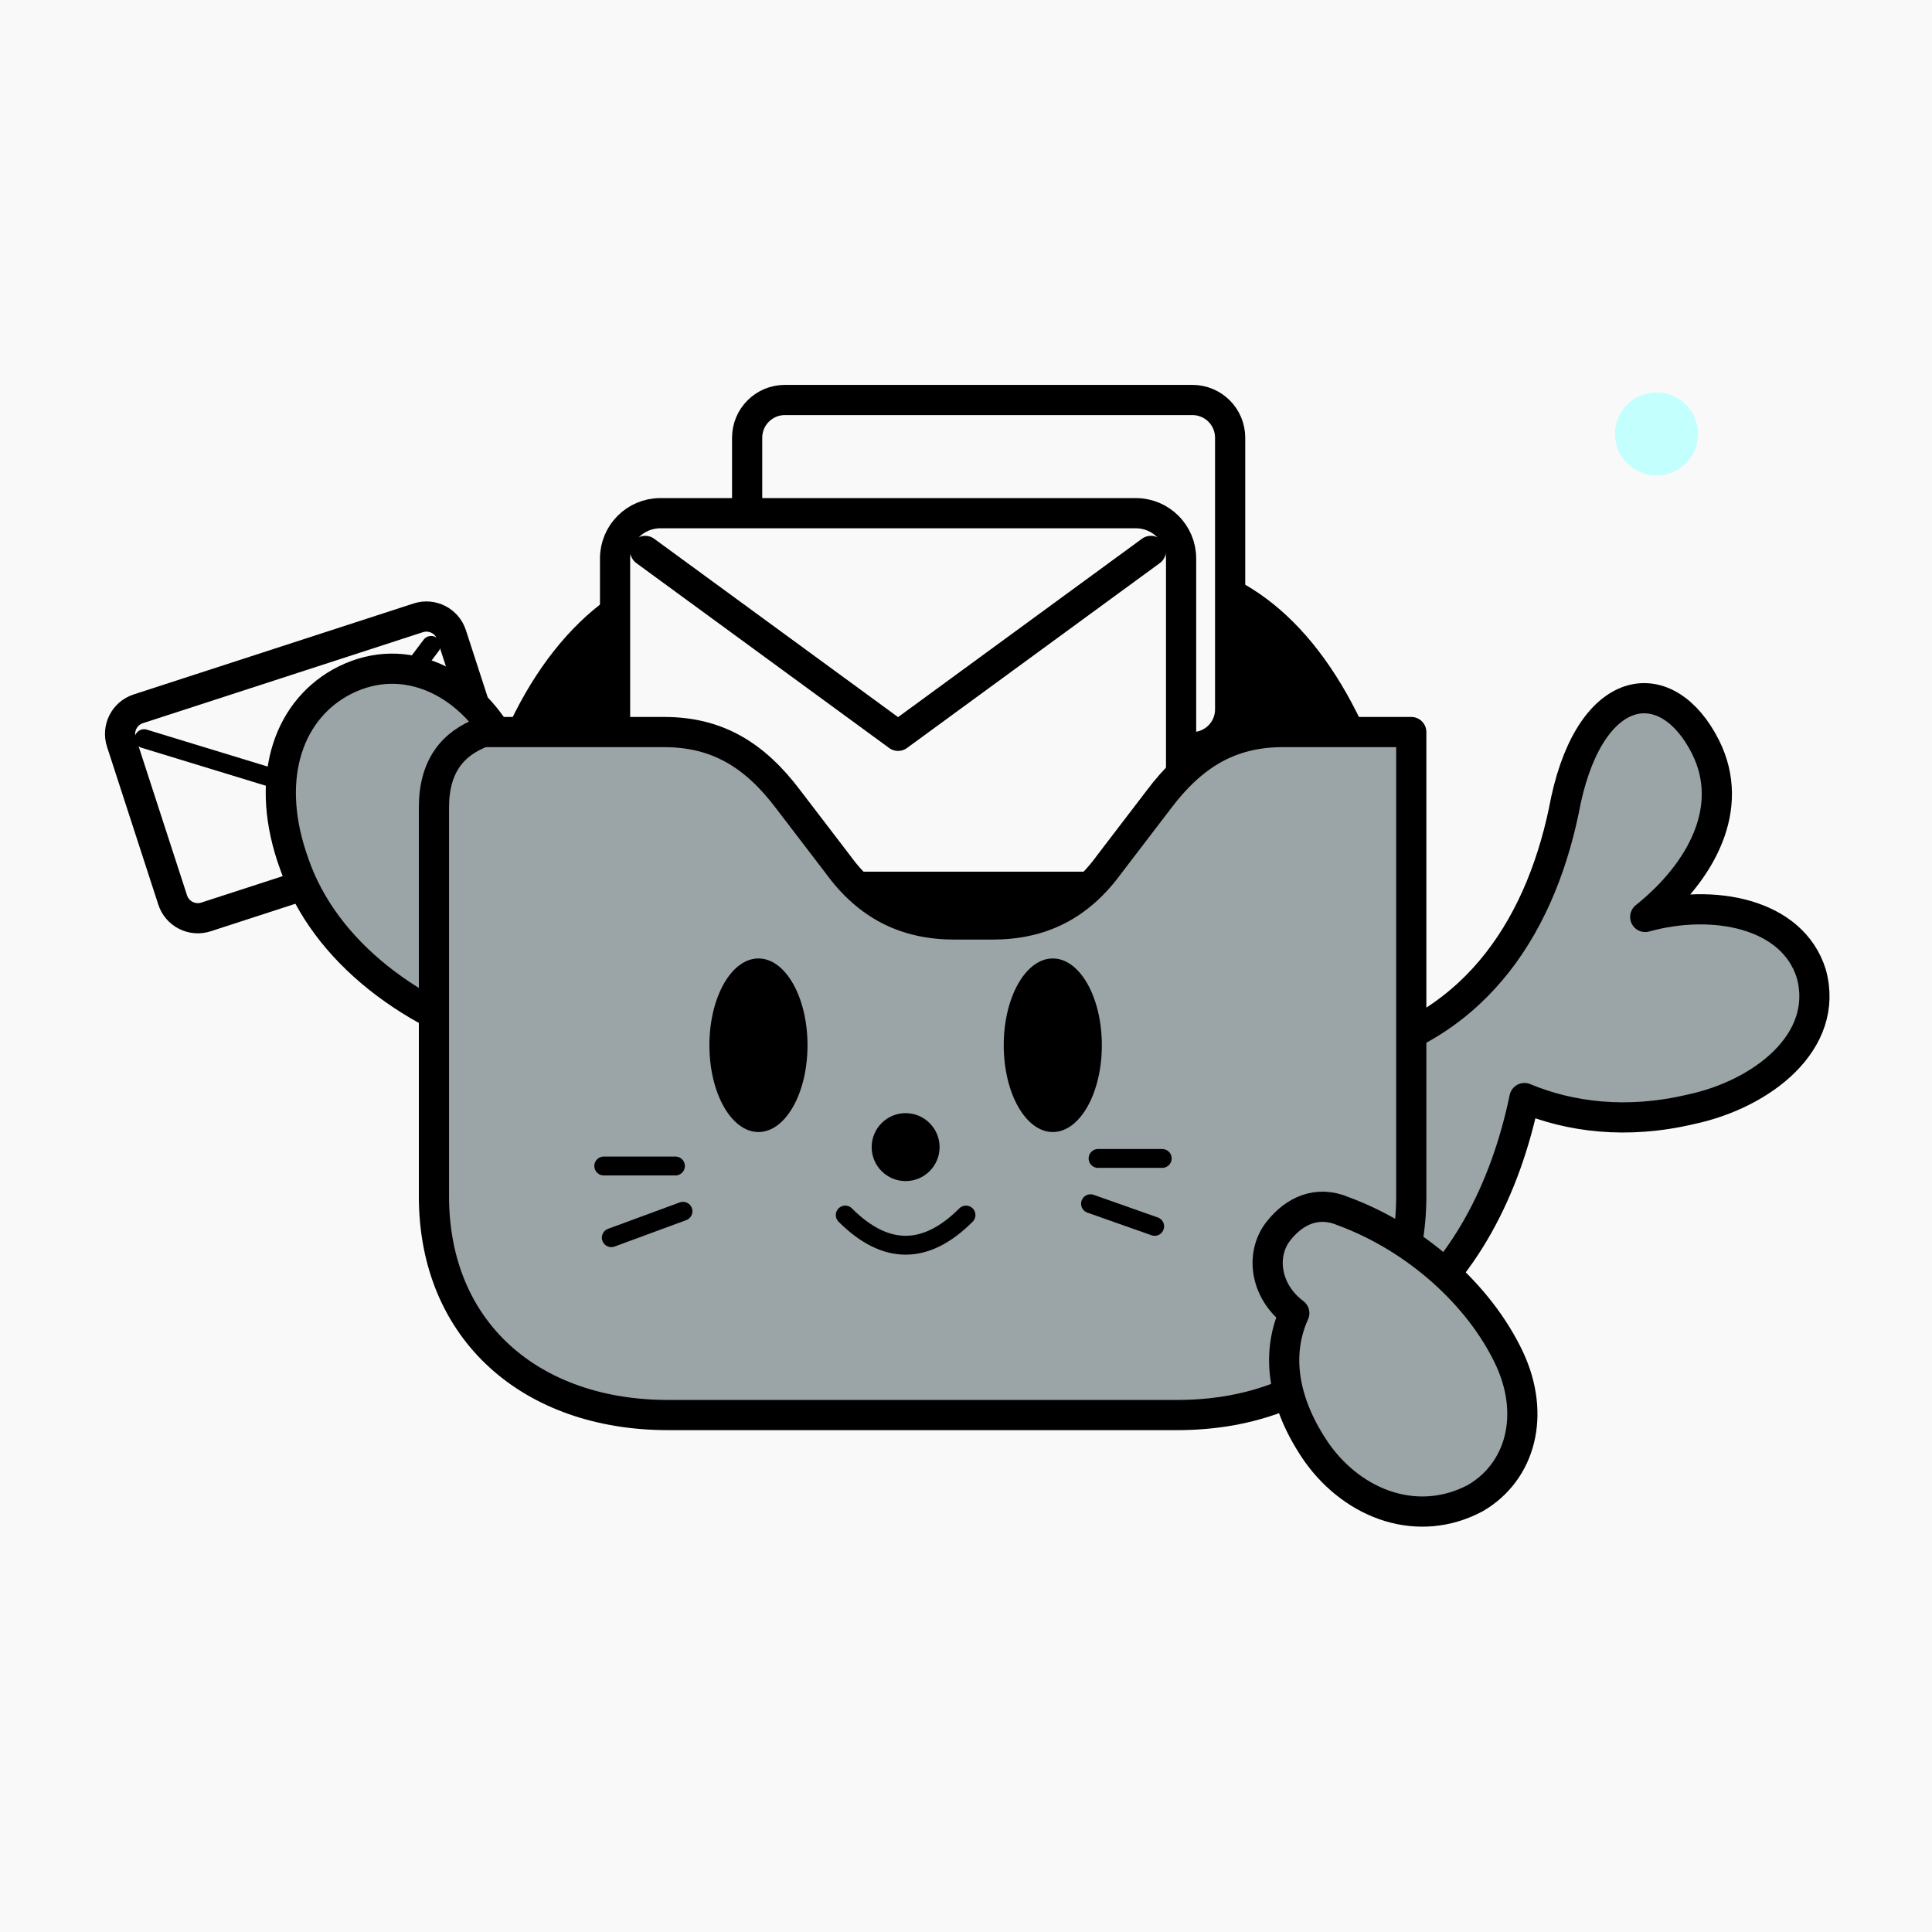
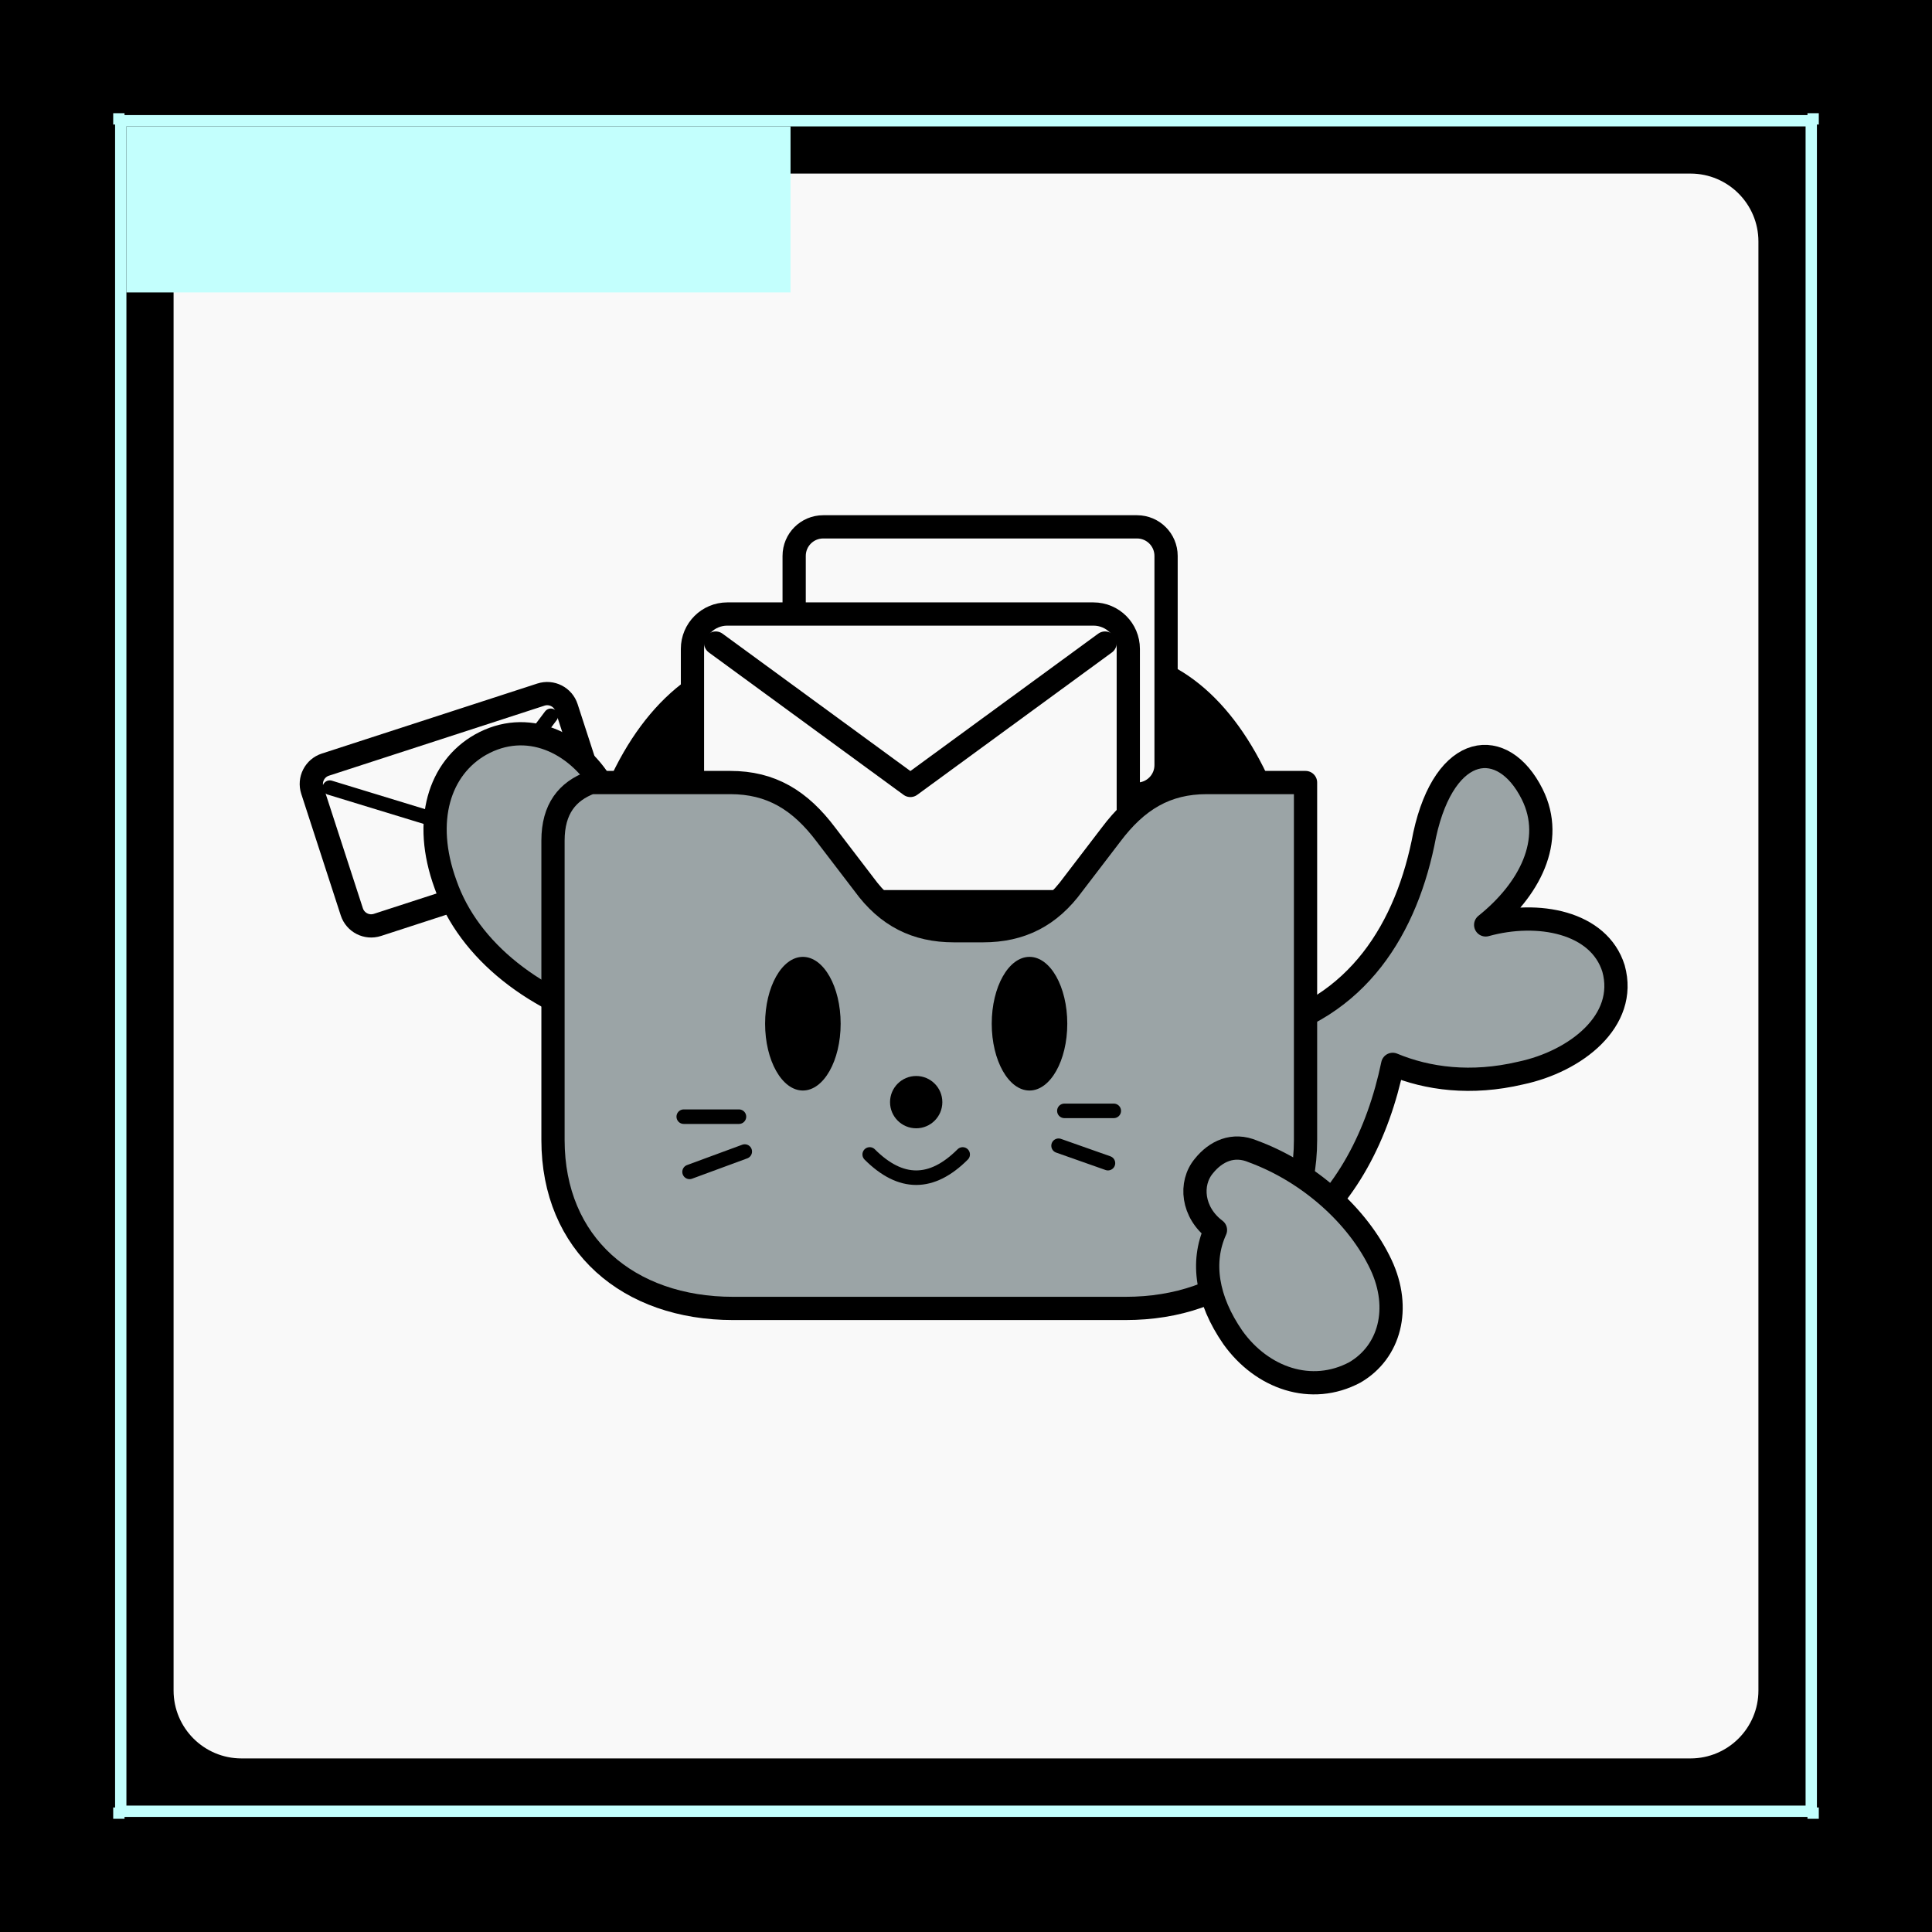
- <svg xmlns="http://www.w3.org/2000/svg" viewBox="0 0 512 512" role="img" aria-label="Seal inbox mascot delivering mail">
+ <svg xmlns="http://www.w3.org/2000/svg" viewBox="0 0 512 512" role="img" aria-label="Seal inbox mascot inside the DaySurface Hackbox">
  <style>
    .outline {
      stroke: #000000;
      stroke-width: 8;
      stroke-linecap: round;
      stroke-linejoin: round;
    }
    .thin {
      stroke: #000000;
      stroke-width: 5;
      stroke-linecap: round;
      stroke-linejoin: round;
    }
  </style>
-   <rect width="512" height="512" fill="#F9F9F9" />
-   <g transform="translate(-28 0)">
-     <g transform="translate(58 190) rotate(-18)">
-       <rect x="0" y="0" width="92" height="58" rx="7" fill="#F9F9F9" class="outline" />
-       <path d="M6 8 L46 36 L86 8" fill="none" class="thin" />
+   <rect width="512" height="512" fill="#000000" />
+   <rect x="30" y="30" width="3" height="3" fill="#C3FFFD" />
+   <rect x="479" y="30" width="3" height="3" fill="#C3FFFD" />
+   <rect x="30" y="479" width="3" height="3" fill="#C3FFFD" />
+   <rect x="479" y="479" width="3" height="3" fill="#C3FFFD" />
+   <rect x="254" y="254" width="3" height="3" fill="#C3FFFD" />
+   <rect x="46" y="46" width="420" height="420" rx="18" fill="#F9F9F9" />
+   <g transform="translate(58 58) scale(0.77)">
+     <g transform="translate(-28 0)">
+       <g transform="translate(58 190) rotate(-18)">
+         <rect x="0" y="0" width="92" height="58" rx="7" fill="#F9F9F9" class="outline" />
+         <path d="M6 8 L46 36 L86 8" fill="none" class="thin" />
+       </g>
+       <path d="M385 280              C420 272 437 244 443 212              C450 180 470 178 480 198              C488 214 479 231 464 243              C482 238 503 242 508 258              C513 276 495 290 476 294              C459 298 444 296 432 291              C427 315 416 337 397 351              C389 357 379 354 376 345              C372 333 379 314 392 298              C386 293 383 287 385 280 Z" fill="#9BA4A6" class="outline" />
+       <path d="M167 278              C137 270 114 252 106 229              C98 207 104 189 118 181              C134 172 151 180 160 195              C170 210 168 226 160 239              C174 242 184 249 190 260              C195 270 185 282 167 278 Z" fill="#9BA4A6" class="outline" />
+       <path d="M162 194              C175 165 196 148 222 148              H332              C357 148 377 165 390 194              H367              C351 194 340 201 330 214              L317 231              C309 241 299 246 286 246              H276              C263 246 253 241 245 231              L232 214              C222 201 211 194 195 194              Z" fill="#000000" />
+       <rect x="226" y="106" width="128" height="92" rx="10" fill="#F9F9F9" class="outline" />
+       <g>
+         <rect x="191" y="136" width="150" height="99" rx="12" fill="#F9F9F9" class="outline" />
+         <path d="M199 146 L266 195 L333 146" fill="none" class="outline" />
+       </g>
+       <path d="M156 194              H204              C218 194 228 200 237 212              L250 229              C258 240 268 245 281 245              H291              C304 245 314 240 322 229              L335 212              C344 200 354 194 368 194              H402              V317              C402 353 376 375 340 375              H205              C169 375 143 353 143 317              V214              C143 203 148 197 156 194 Z" fill="#9BA4A6" class="outline" />
+       <path d="M384 321              C403 328 420 343 428 360              C435 375 431 390 419 397              C404 405 387 399 377 385              C368 372 366 359 371 348              C363 342 362 332 367 326              C371 321 377 318 384 321 Z" fill="#9BA4A6" class="outline" />
+       <ellipse cx="229" cy="277" rx="13" ry="23" fill="#000000" />
+       <ellipse cx="307" cy="277" rx="13" ry="23" fill="#000000" />
+       <circle cx="268" cy="304" r="9" fill="#000000" />
+       <path d="M252 322 Q268 338 284 322" fill="none" class="thin" />
+       <path d="M207 309 H188 M209 321 L190 328" fill="none" class="thin" />
+       <path d="M319 307 H336 M317 319 L334 325" fill="none" class="thin" />
    </g>
-     <path d="M385 280            C420 272 437 244 443 212            C450 180 470 178 480 198            C488 214 479 231 464 243            C482 238 503 242 508 258            C513 276 495 290 476 294            C459 298 444 296 432 291            C427 315 416 337 397 351            C389 357 379 354 376 345            C372 333 379 314 392 298            C386 293 383 287 385 280 Z" fill="#9BA4A6" class="outline" />
-     <path d="M167 278            C137 270 114 252 106 229            C98 207 104 189 118 181            C134 172 151 180 160 195            C170 210 168 226 160 239            C174 242 184 249 190 260            C195 270 185 282 167 278 Z" fill="#9BA4A6" class="outline" />
-     <path d="M162 194            C175 165 196 148 222 148            H332            C357 148 377 165 390 194            H367            C351 194 340 201 330 214            L317 231            C309 241 299 246 286 246            H276            C263 246 253 241 245 231            L232 214            C222 201 211 194 195 194            Z" fill="#000000" />
-     <rect x="226" y="106" width="128" height="92" rx="10" fill="#F9F9F9" class="outline" />
-     <g>
-       <rect x="191" y="136" width="150" height="99" rx="12" fill="#F9F9F9" class="outline" />
-       <path d="M199 146 L266 195 L333 146" fill="none" class="outline" />
-     </g>
-     <path d="M156 194            H204            C218 194 228 200 237 212            L250 229            C258 240 268 245 281 245            H291            C304 245 314 240 322 229            L335 212            C344 200 354 194 368 194            H402            V317            C402 353 376 375 340 375            H205            C169 375 143 353 143 317            V214            C143 203 148 197 156 194 Z" fill="#9BA4A6" class="outline" />
-     <path d="M384 321            C403 328 420 343 428 360            C435 375 431 390 419 397            C404 405 387 399 377 385            C368 372 366 359 371 348            C363 342 362 332 367 326            C371 321 377 318 384 321 Z" fill="#9BA4A6" class="outline" />
-     <ellipse cx="229" cy="277" rx="13" ry="23" fill="#000000" />
-     <ellipse cx="307" cy="277" rx="13" ry="23" fill="#000000" />
-     <circle cx="268" cy="304" r="9" fill="#000000" />
-     <path d="M252 322 Q268 338 284 322" fill="none" class="thin" />
-     <path d="M207 309 H188 M209 321 L190 328" fill="none" class="thin" />
-     <path d="M319 307 H336 M317 319 L334 325" fill="none" class="thin" />
  </g>
-   <circle cx="439" cy="115" r="11" fill="#C3FFFD" />
+   <rect x="32" y="32" width="448" height="448" fill="none" stroke="#C3FFFD" stroke-width="3" />
+   <rect x="33.5" y="33.5" width="176" height="44" fill="#C3FFFD" />
</svg>
